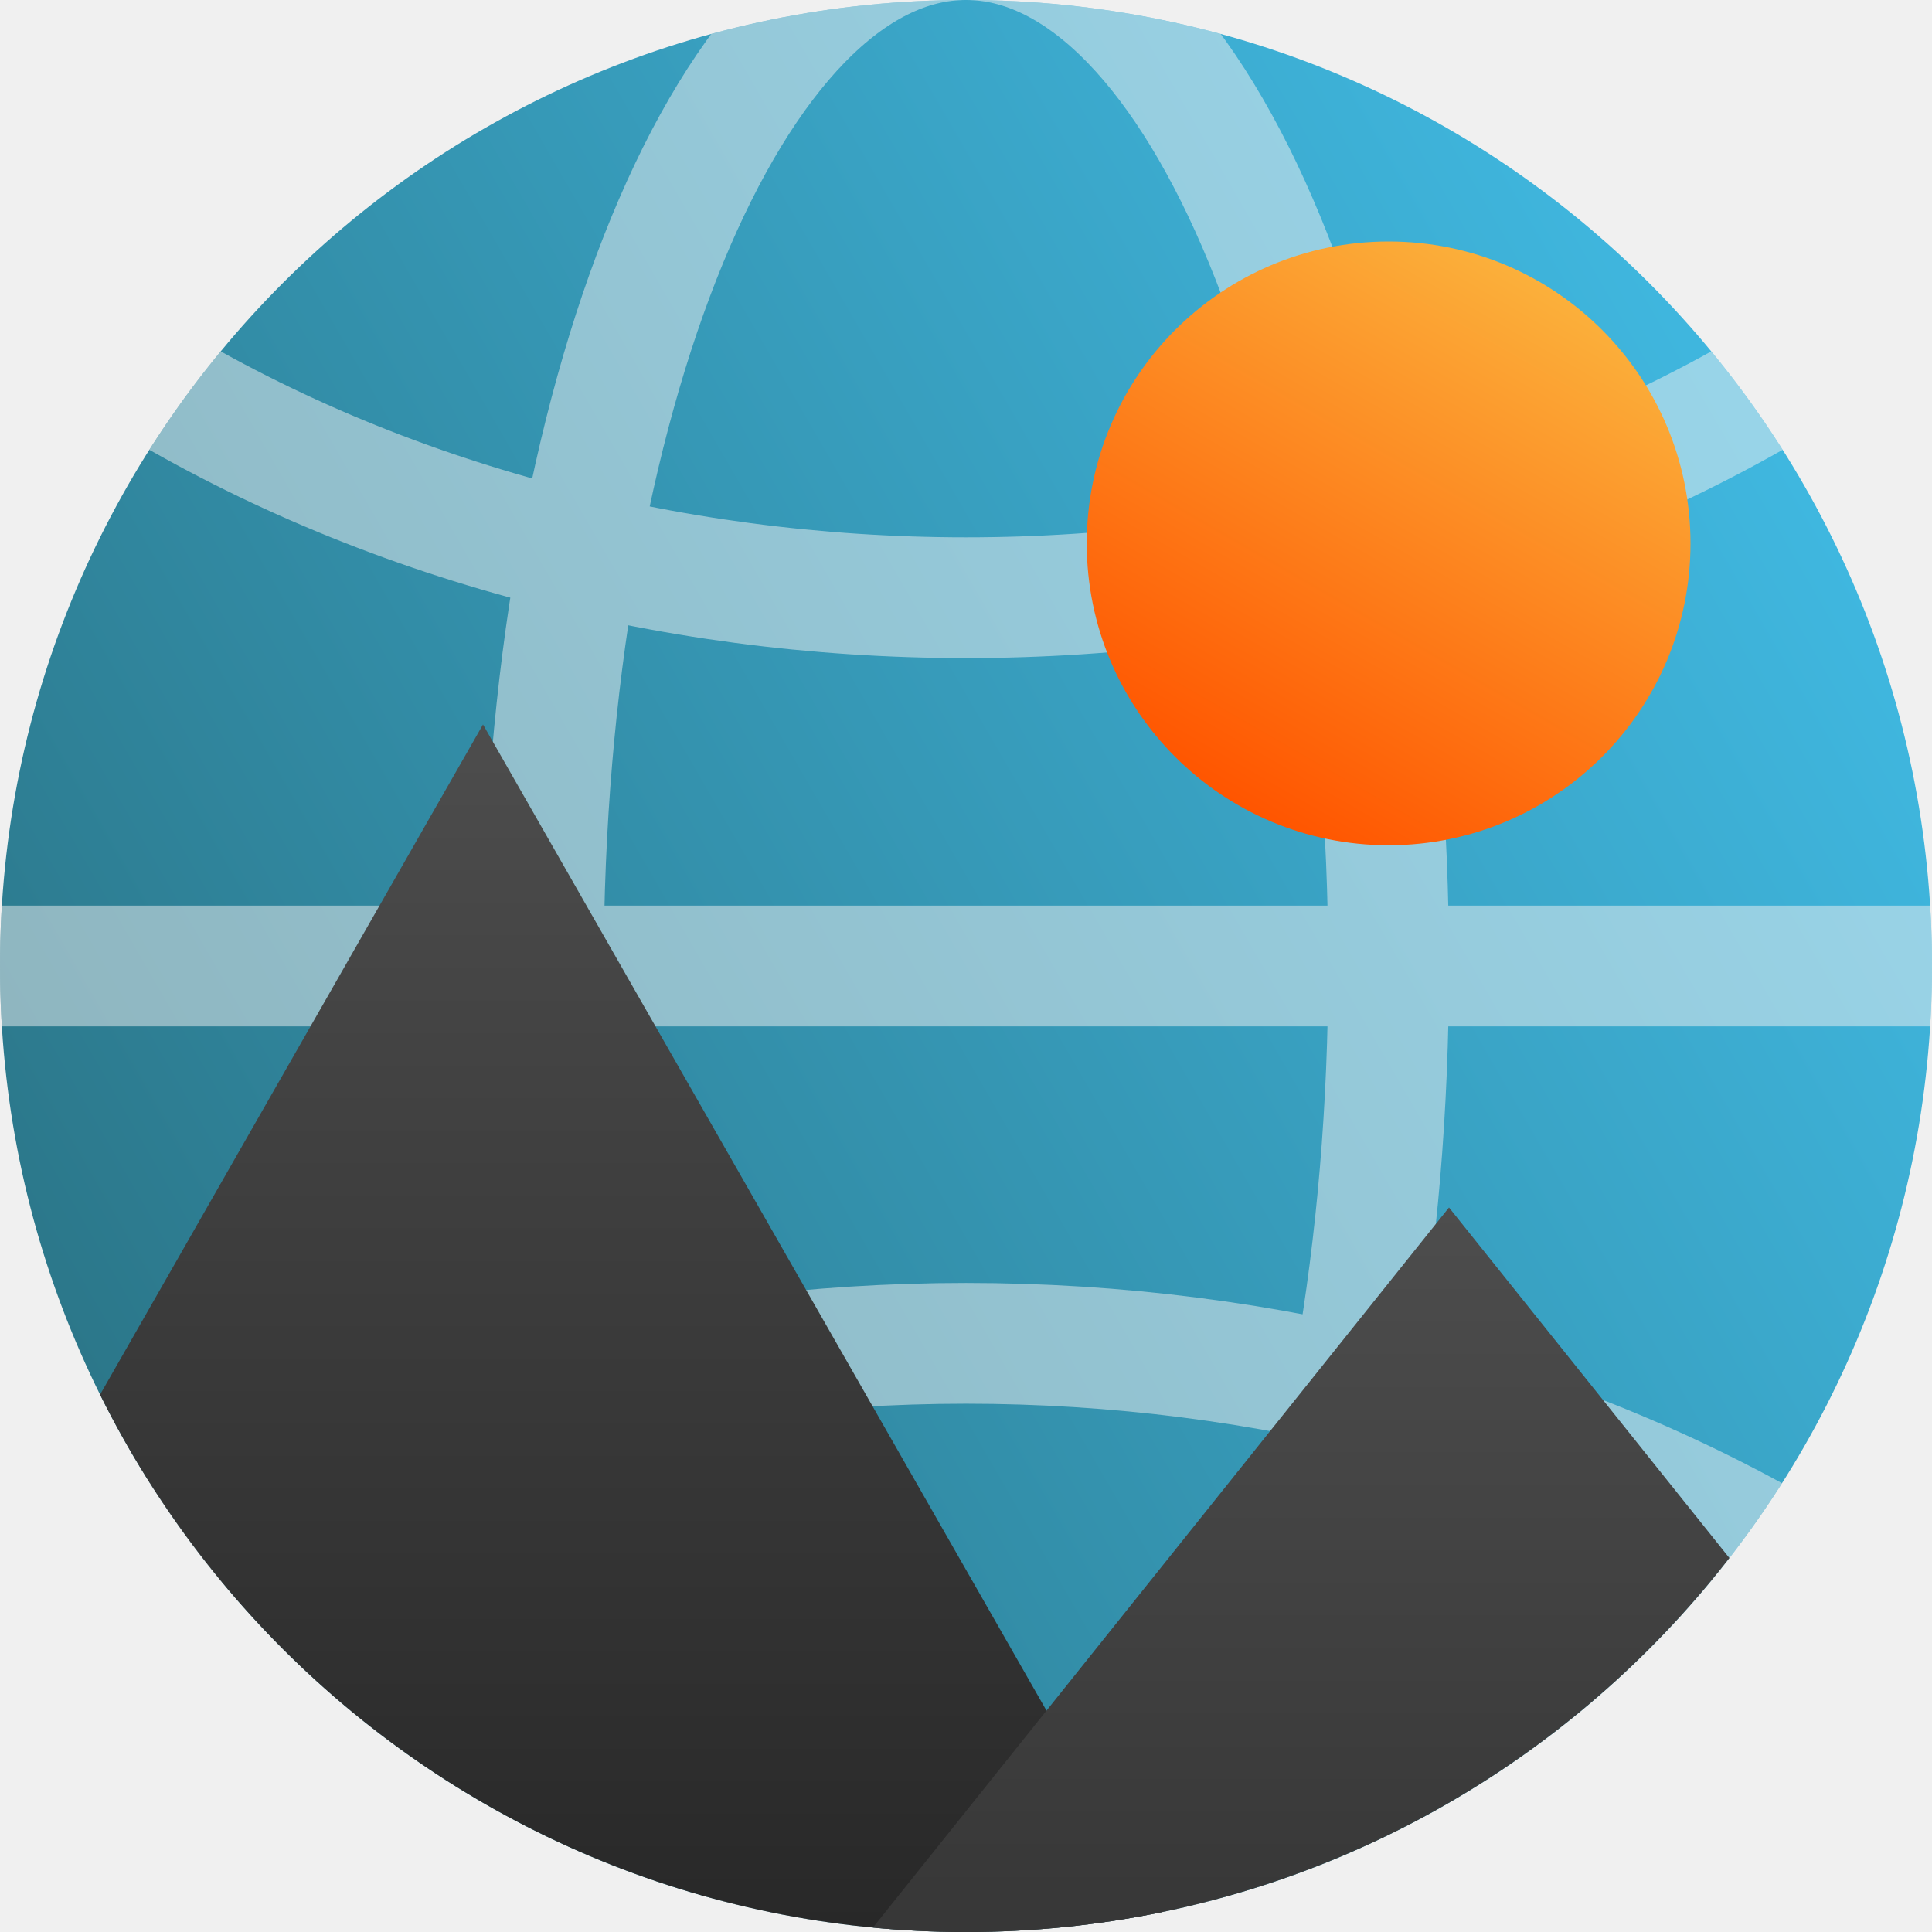
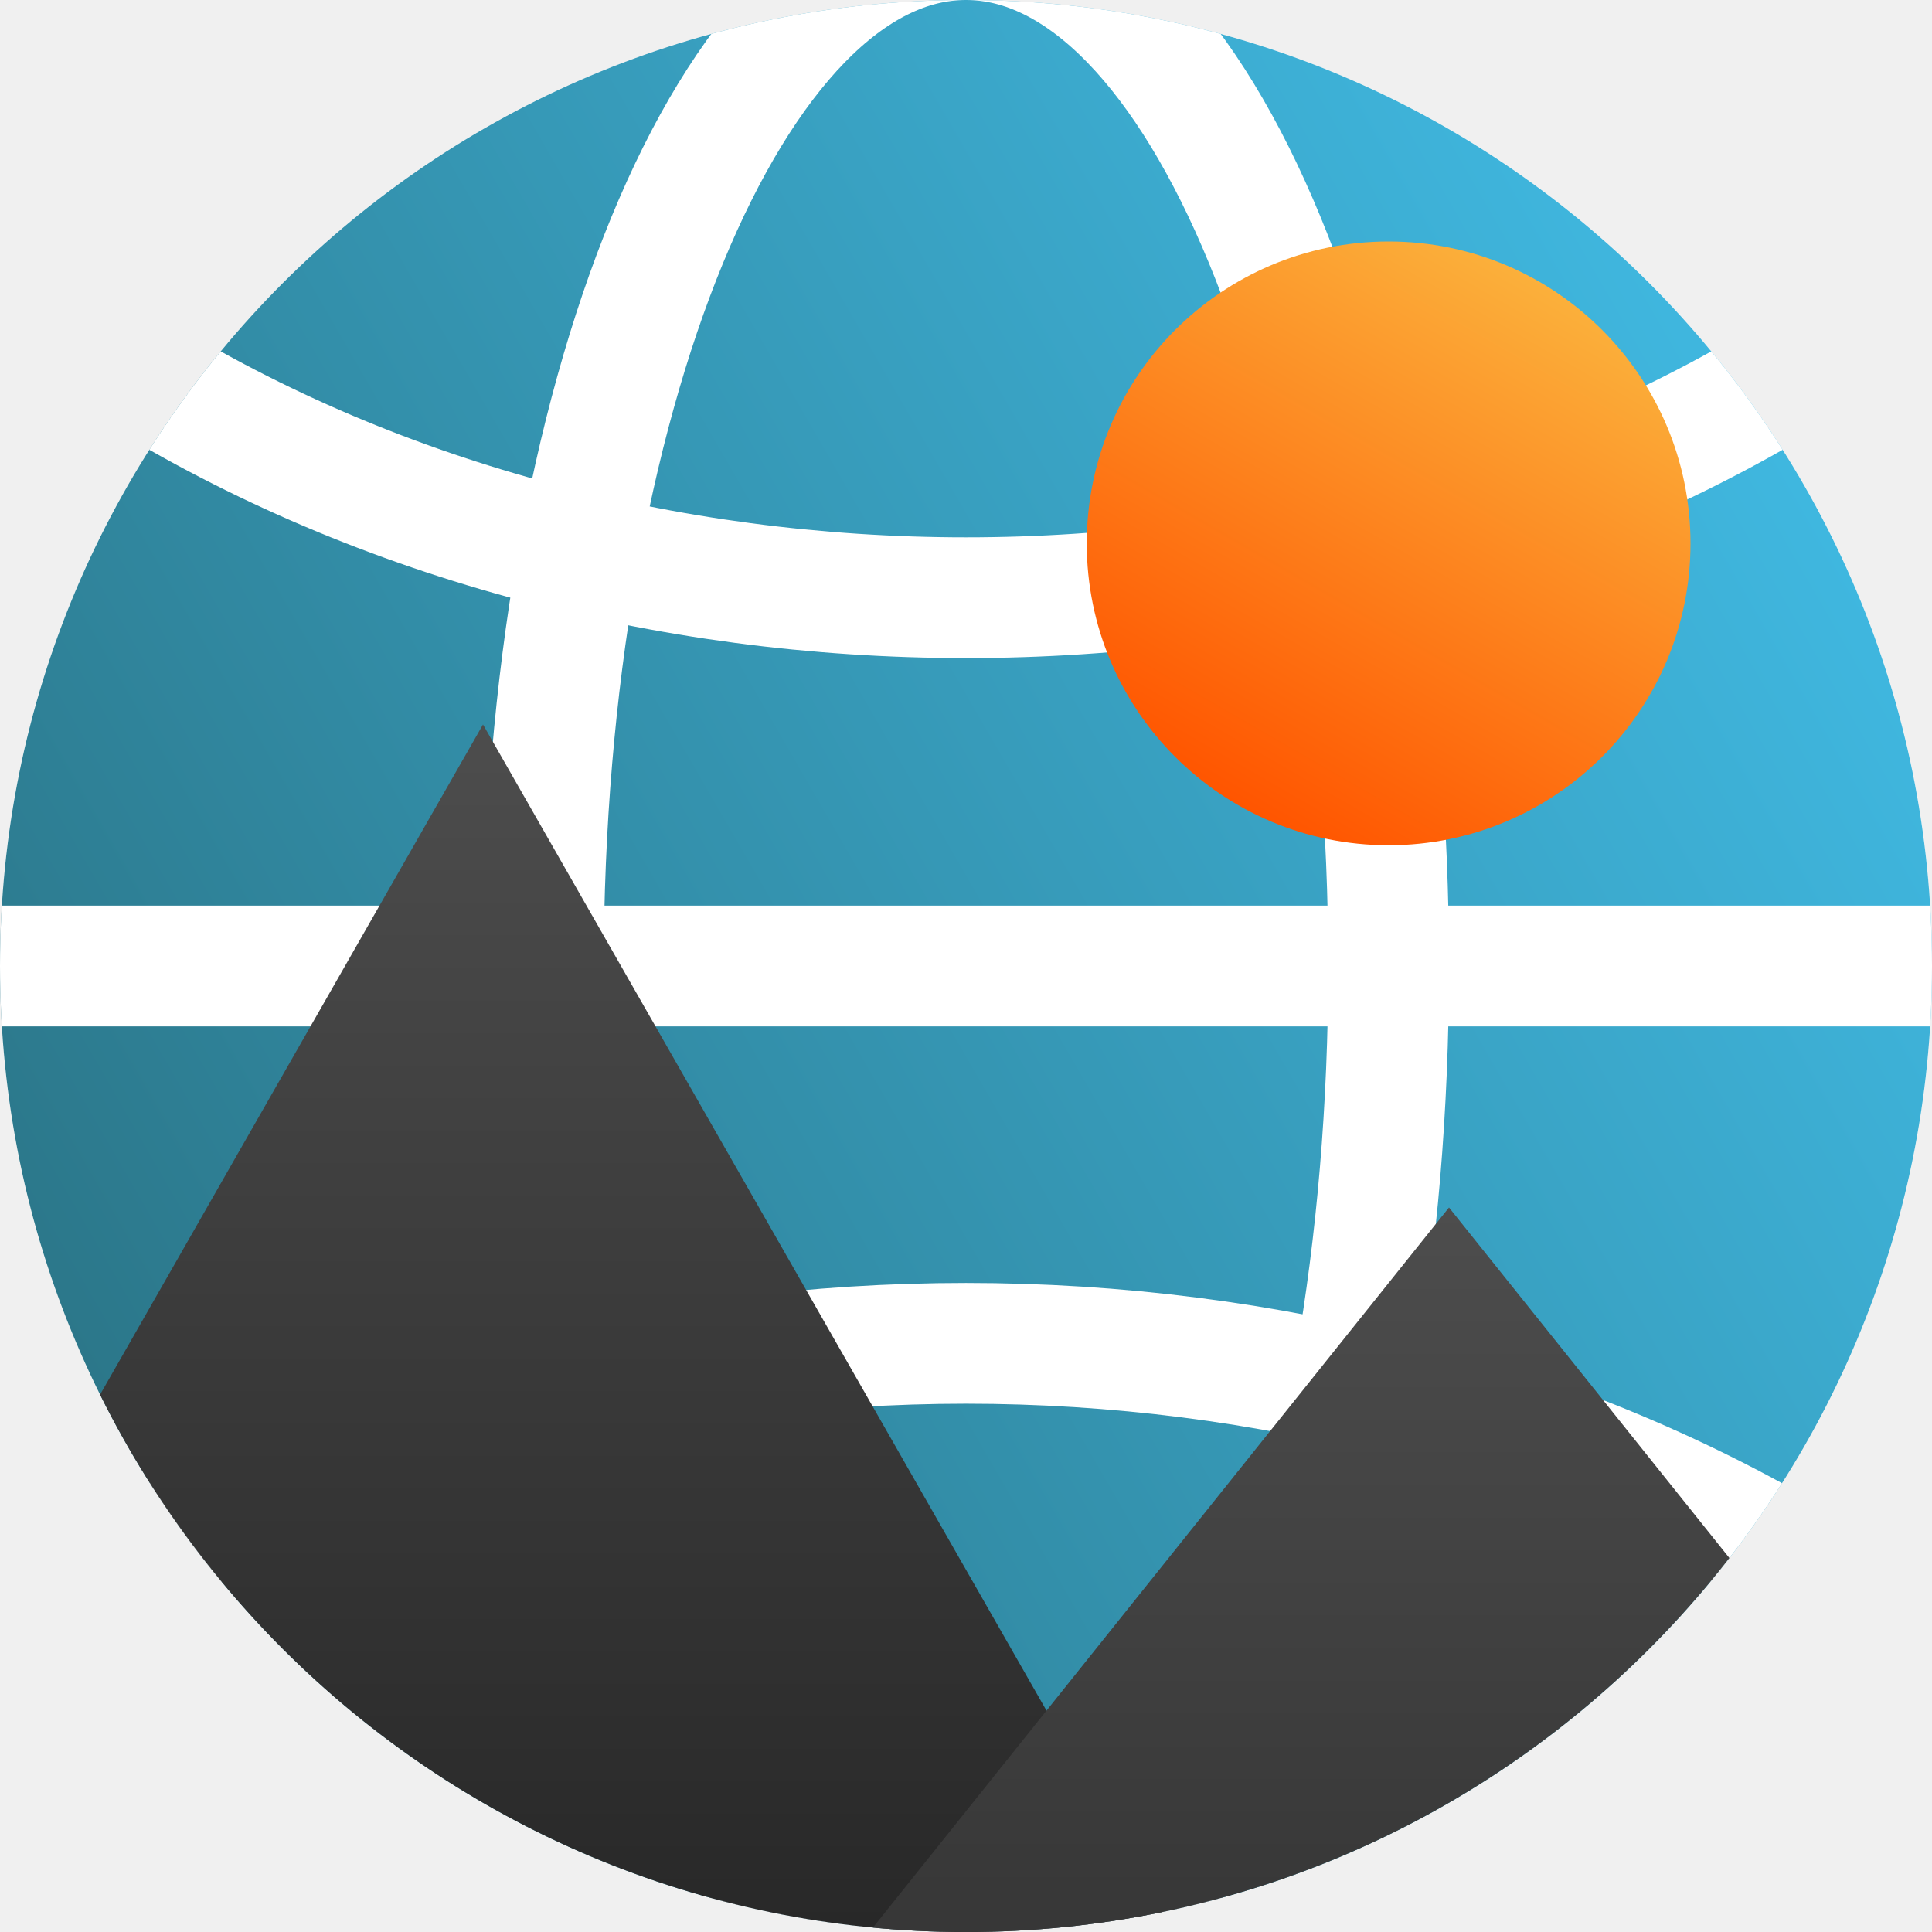
<svg xmlns="http://www.w3.org/2000/svg" xmlns:xlink="http://www.w3.org/1999/xlink" version="1.1" x="0px" y="0px" viewBox="0 0 16 16" style="enable-background:new 0 0 16 16;" xml:space="preserve">
  <style type="text/css">
- 	.st0{display:none;clip-path:url(#SVGID_00000064333687614944991690000002032317101305497253_);}
+ 	.st0{display:none;}
	.st1{display:inline;}
- 	
- 		.st2{clip-path:url(#SVGID_00000064333687614944991690000002032317101305497253_);fill:url(#SVGID_00000067211273345085606590000012630638629339666064_);}
- 	.st3{opacity:0.5;}
- 	.st4{clip-path:url(#SVGID_00000090287911890645011110000017655872455916673418_);fill:none;stroke:#F2F2F2;stroke-miterlimit:10;}
- 	
- 		.st5{display:none;clip-path:url(#SVGID_00000090287911890645011110000017655872455916673418_);fill:none;stroke:#F2F2F2;stroke-miterlimit:10;}
- 	
- 		.st6{clip-path:url(#SVGID_00000067197114319690622230000005633092435462353313_);fill:url(#SVGID_00000101817368550202286070000009986694209527569577_);}
- 	
- 		.st7{clip-path:url(#SVGID_00000067197114319690622230000005633092435462353313_);fill:url(#SVGID_00000045582619973851187350000005639433440726618811_);}
- 	.st8{fill:url(#SVGID_00000085251755724403570280000011975310186819709076_);}
+ 	.st2{clip-path:url(#SVGID_00000031912375560114793820000001673583961340913821_);}
+ 	.st3{fill:#FFFFFF;}
+ 	.st4{display:none;fill:url(#SVGID_00000054259002579934911810000013944083542003645624_);}
+ 	.st5{fill:url(#SVGID_00000124154548806583162150000012542528275195913908_);}
+ 	.st6{fill:none;stroke:#FFFFFF;stroke-miterlimit:10;}
+ 	.st7{display:none;fill:none;stroke:#FFFFFF;stroke-miterlimit:10;}
+ 	.st8{fill:none;}
+ 	.st9{fill:url(#SVGID_00000078036454818885838860000004571378562749772203_);}
+ 	.st10{fill:url(#SVGID_00000085240675068829098330000010465533490904205969_);}
+ 	.st11{fill:url(#SVGID_00000148640240656969548400000012837181701391836600_);}
</style>
+   <g id="Слой_7" class="st0">
+     <rect x="-2" y="-2" class="st1" width="21" height="21" />
+   </g>
  <g>
    <defs>
      <circle id="SVGID_1_" cx="8" cy="8" r="8" />
    </defs>
-     <clipPath id="SVGID_00000000908718690875785850000018227741910713482426_">
+     <clipPath id="SVGID_00000170249573843058266300000014952642491793248387_">
      <use xlink:href="#SVGID_1_" style="overflow:visible;" />
    </clipPath>
-     <g style="display:none;clip-path:url(#SVGID_00000000908718690875785850000018227741910713482426_);">
-       <rect x="-4" y="-4" class="st1" width="24" height="24" />
+     <g style="clip-path:url(#SVGID_00000170249573843058266300000014952642491793248387_);">
+       <g id="Слой_6">
+         <circle class="st3" cx="8" cy="8" r="10" />
+         <linearGradient id="SVGID_00000022550053163159452280000003582685310352346247_" gradientUnits="userSpaceOnUse" x1="-6.196" y1="16.196" x2="22.196" y2="-0.196">
+           <stop offset="0" style="stop-color:#296F7F" />
+           <stop offset="1" style="stop-color:#42BFEA" />
+         </linearGradient>
+         <rect x="-4" y="-4" style="display:none;fill:url(#SVGID_00000022550053163159452280000003582685310352346247_);" width="24" height="24" />
+         <linearGradient id="SVGID_00000125595431200906224160000005452314014677971342_" gradientUnits="userSpaceOnUse" x1="-0.662" y1="13.001" x2="16.662" y2="2.999">
+           <stop offset="0" style="stop-color:#296F7F" />
+           <stop offset="1" style="stop-color:#42BFEA" />
+         </linearGradient>
+         <circle style="fill:url(#SVGID_00000125595431200906224160000005452314014677971342_);" cx="8" cy="8" r="10" />
+         <g>
+           <ellipse class="st6" cx="8" cy="8" rx="3.5" ry="8.5" />
+           <line class="st6" x1="-0.5" y1="8" x2="16.5" y2="8" />
+           <path class="st6" d="M1,13c4.1-2.5,9.9-2.5,14,0" />
+           <path class="st6" d="M14,3" />
+           <path class="st6" d="M2,3" />
+           <path class="st6" d="M1,3c4.1,2.6,9.9,2.6,14,0" />
+           <circle class="st7" cx="8" cy="8" r="8.5" />
+         </g>
+       </g>
+       <circle class="st8" cx="8" cy="8" r="8" />
    </g>
-     <linearGradient id="SVGID_00000046303782350301998990000001428149195129573260_" gradientUnits="userSpaceOnUse" x1="-0.662" y1="13.001" x2="16.662" y2="2.999">
-       <stop offset="0" style="stop-color:#296F7F" />
-       <stop offset="1" style="stop-color:#42BFEA" />
-     </linearGradient>
-     <circle style="clip-path:url(#SVGID_00000000908718690875785850000018227741910713482426_);fill:url(#SVGID_00000046303782350301998990000001428149195129573260_);" cx="8" cy="8" r="10" />
-   </g>
-   <g class="st3">
-     <defs>
-       <circle id="SVGID_00000160905717610893114430000012538281137853921187_" class="st3" cx="8" cy="8" r="8" />
-     </defs>
-     <clipPath id="SVGID_00000056411003900172274930000016180754259430269070_">
-       <use xlink:href="#SVGID_00000160905717610893114430000012538281137853921187_" style="overflow:visible;" />
-     </clipPath>
-     <ellipse style="clip-path:url(#SVGID_00000056411003900172274930000016180754259430269070_);fill:none;stroke:#F2F2F2;stroke-miterlimit:10;" cx="8" cy="8" rx="3.5" ry="8.5" />
-     <line style="clip-path:url(#SVGID_00000056411003900172274930000016180754259430269070_);fill:none;stroke:#F2F2F2;stroke-miterlimit:10;" x1="-0.5" y1="8" x2="16.5" y2="8" />
-     <path style="clip-path:url(#SVGID_00000056411003900172274930000016180754259430269070_);fill:none;stroke:#F2F2F2;stroke-miterlimit:10;" d="   M1,13c4.1-2.5,9.9-2.5,14,0" />
-     <path style="clip-path:url(#SVGID_00000056411003900172274930000016180754259430269070_);fill:none;stroke:#F2F2F2;stroke-miterlimit:10;" d="   M14,3" />
-     <path style="clip-path:url(#SVGID_00000056411003900172274930000016180754259430269070_);fill:none;stroke:#F2F2F2;stroke-miterlimit:10;" d="   M2,3" />
-     <path style="clip-path:url(#SVGID_00000056411003900172274930000016180754259430269070_);fill:none;stroke:#F2F2F2;stroke-miterlimit:10;" d="   M1,3c4.1,2.6,9.9,2.6,14,0" />
-     <circle style="display:none;clip-path:url(#SVGID_00000056411003900172274930000016180754259430269070_);fill:none;stroke:#F2F2F2;stroke-miterlimit:10;" cx="8" cy="8" r="8.5" />
-   </g>
-   <g>
-     <defs>
-       <circle id="SVGID_00000064320390435689636790000012430642987673189538_" cx="8" cy="8" r="8" />
-     </defs>
-     <clipPath id="SVGID_00000044886079122232872430000009896206138042331809_">
-       <use xlink:href="#SVGID_00000064320390435689636790000012430642987673189538_" style="overflow:visible;" />
-     </clipPath>
-     <linearGradient id="SVGID_00000054224639693592496970000007954315169946083747_" gradientUnits="userSpaceOnUse" x1="4" y1="20" x2="4" y2="6">
-       <stop offset="0" style="stop-color:#191919" />
-       <stop offset="1" style="stop-color:#4D4D4D" />
-     </linearGradient>
-     <polygon style="clip-path:url(#SVGID_00000044886079122232872430000009896206138042331809_);fill:url(#SVGID_00000054224639693592496970000007954315169946083747_);" points="   12,20 4,6 -4,20  " />
-     <linearGradient id="SVGID_00000135651618466256323380000008815280634680479149_" gradientUnits="userSpaceOnUse" x1="12" y1="20" x2="12" y2="10">
-       <stop offset="0" style="stop-color:#353535" />
-       <stop offset="0" style="stop-color:#282828" />
-       <stop offset="1" style="stop-color:#4D4D4D" />
-     </linearGradient>
-     <polygon style="clip-path:url(#SVGID_00000044886079122232872430000009896206138042331809_);fill:url(#SVGID_00000135651618466256323380000008815280634680479149_);" points="   4,20 12,10 20,20  " />
-   </g>
-   <g>
-     <linearGradient id="SVGID_00000138554539263997297560000006462478138331351224_" gradientUnits="userSpaceOnUse" x1="10.25" y1="6.665" x2="12.75" y2="2.335">
-       <stop offset="0" style="stop-color:#FF5500" />
-       <stop offset="1" style="stop-color:#FBB03B" />
-     </linearGradient>
-     <circle style="fill:url(#SVGID_00000138554539263997297560000006462478138331351224_);" cx="11.5" cy="4.5" r="2.5" />
+     <g style="clip-path:url(#SVGID_00000170249573843058266300000014952642491793248387_);">
+       <linearGradient id="SVGID_00000122682128838127872520000014385768695877122475_" gradientUnits="userSpaceOnUse" x1="4" y1="20" x2="4" y2="6">
+         <stop offset="0" style="stop-color:#191919" />
+         <stop offset="1" style="stop-color:#4D4D4D" />
+       </linearGradient>
+       <polygon style="fill:url(#SVGID_00000122682128838127872520000014385768695877122475_);" points="12,20 4,6 -4,20   " />
+       <linearGradient id="SVGID_00000168802347066048507830000001490166670385568923_" gradientUnits="userSpaceOnUse" x1="12" y1="20" x2="12" y2="10">
+         <stop offset="0" style="stop-color:#353535" />
+         <stop offset="0" style="stop-color:#282828" />
+         <stop offset="1" style="stop-color:#4D4D4D" />
+       </linearGradient>
+       <polygon style="fill:url(#SVGID_00000168802347066048507830000001490166670385568923_);" points="4,20 12,10 20,20   " />
+     </g>
+     <g style="clip-path:url(#SVGID_00000170249573843058266300000014952642491793248387_);">
+       <linearGradient id="SVGID_00000060018351055390876460000002873624722598537102_" gradientUnits="userSpaceOnUse" x1="10.25" y1="6.665" x2="12.75" y2="2.335">
+         <stop offset="0" style="stop-color:#FF5500" />
+         <stop offset="1" style="stop-color:#FBB03B" />
+       </linearGradient>
+       <circle style="fill:url(#SVGID_00000060018351055390876460000002873624722598537102_);" cx="11.5" cy="4.5" r="2.5" />
+     </g>
  </g>
</svg>
